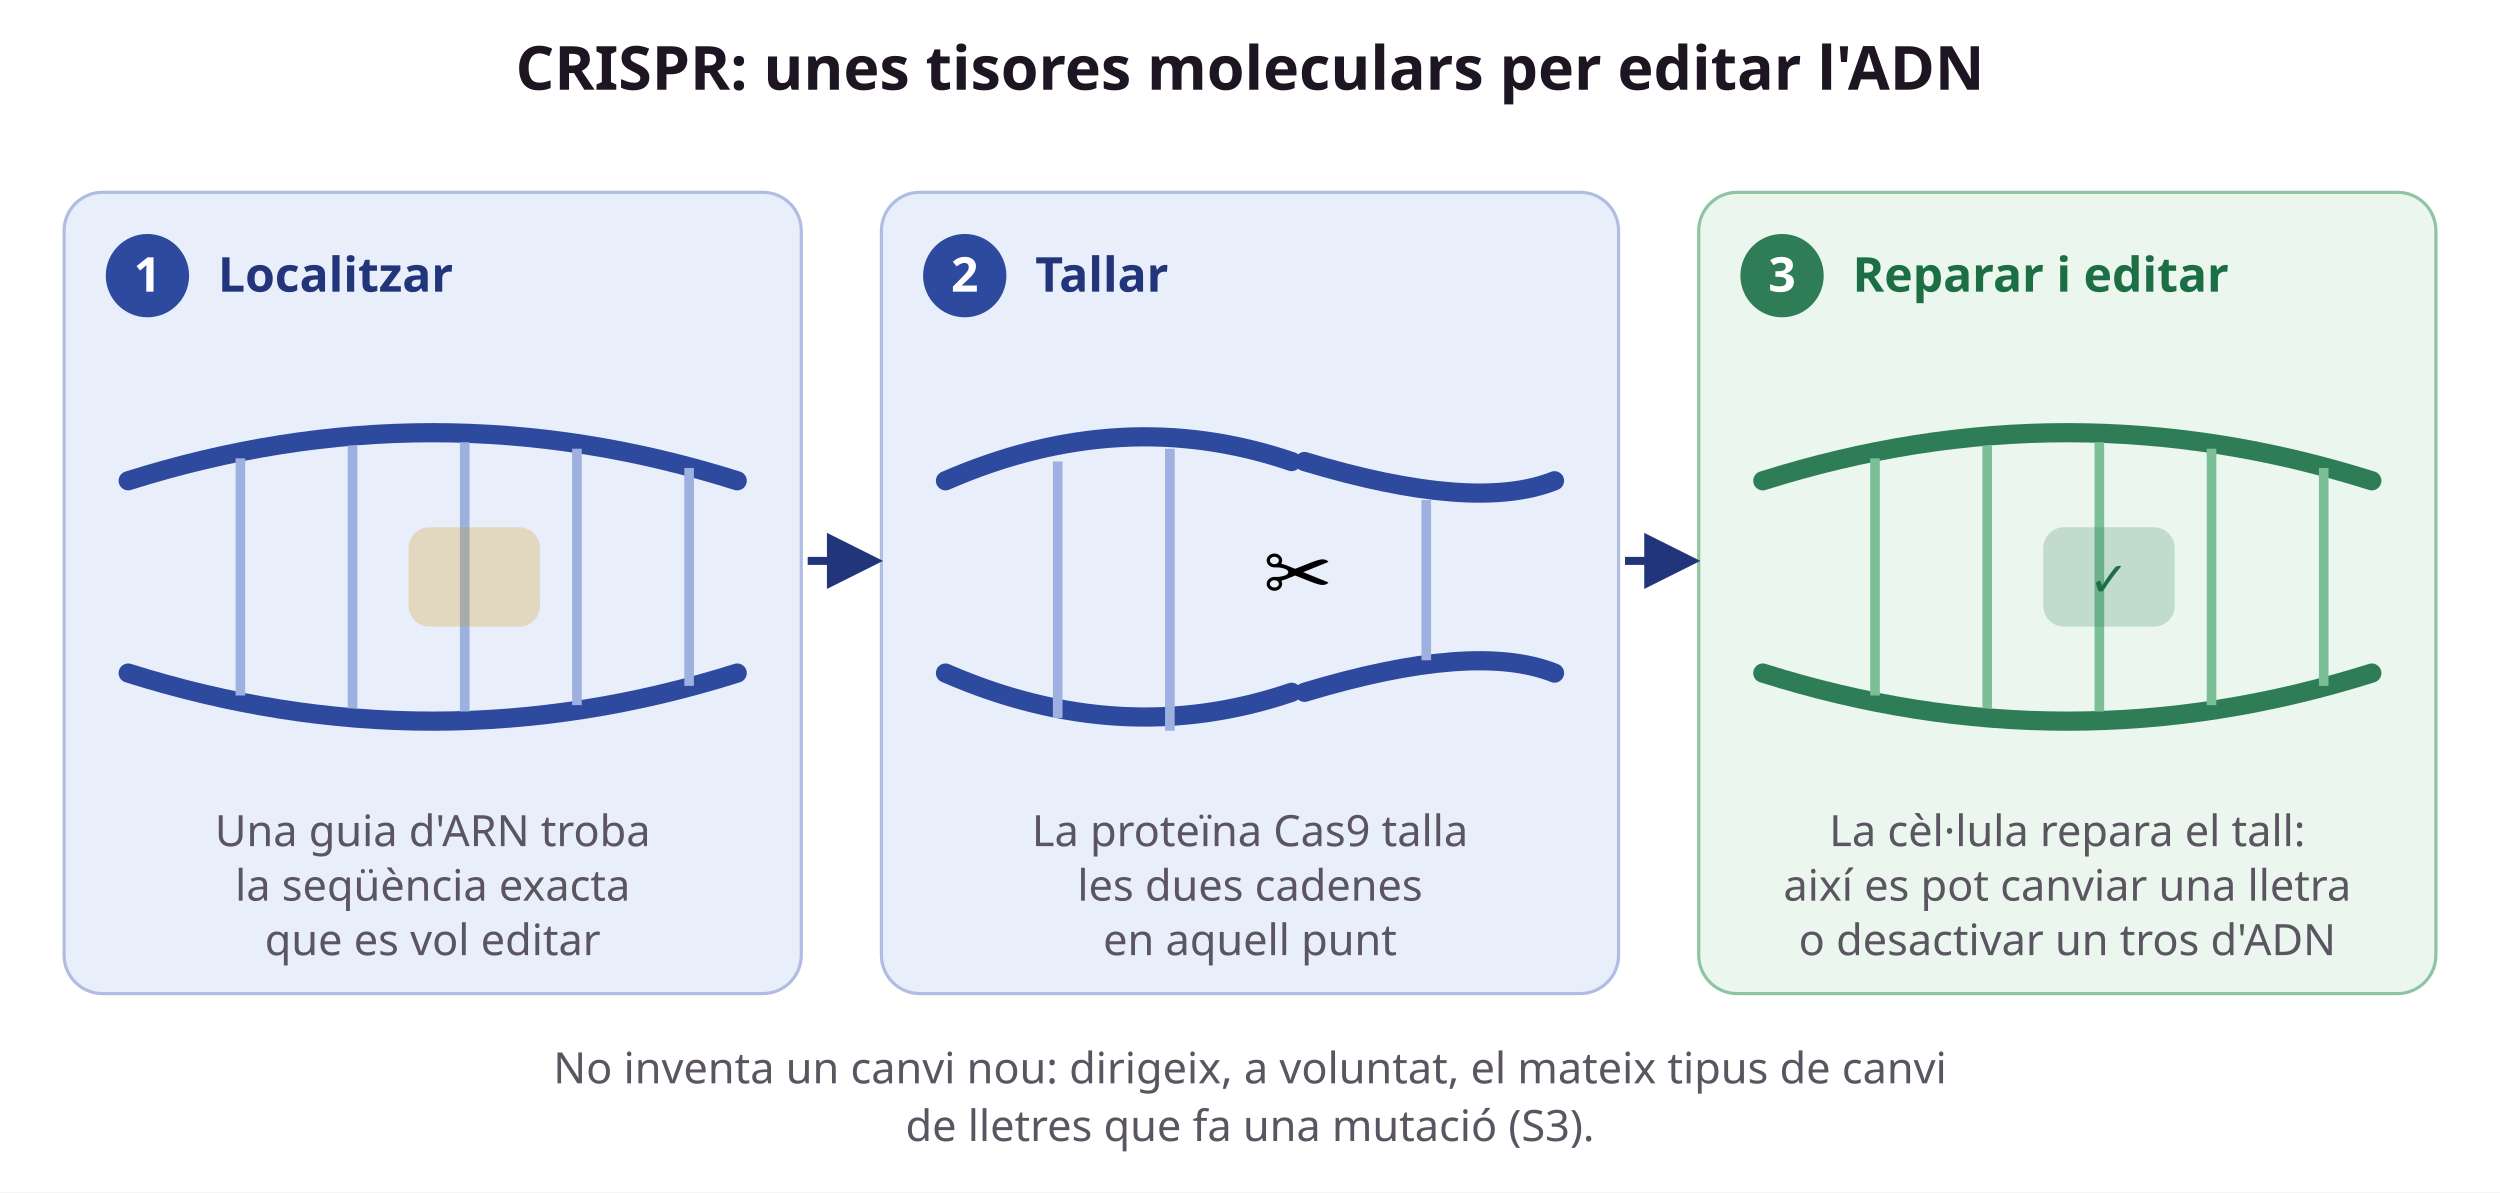
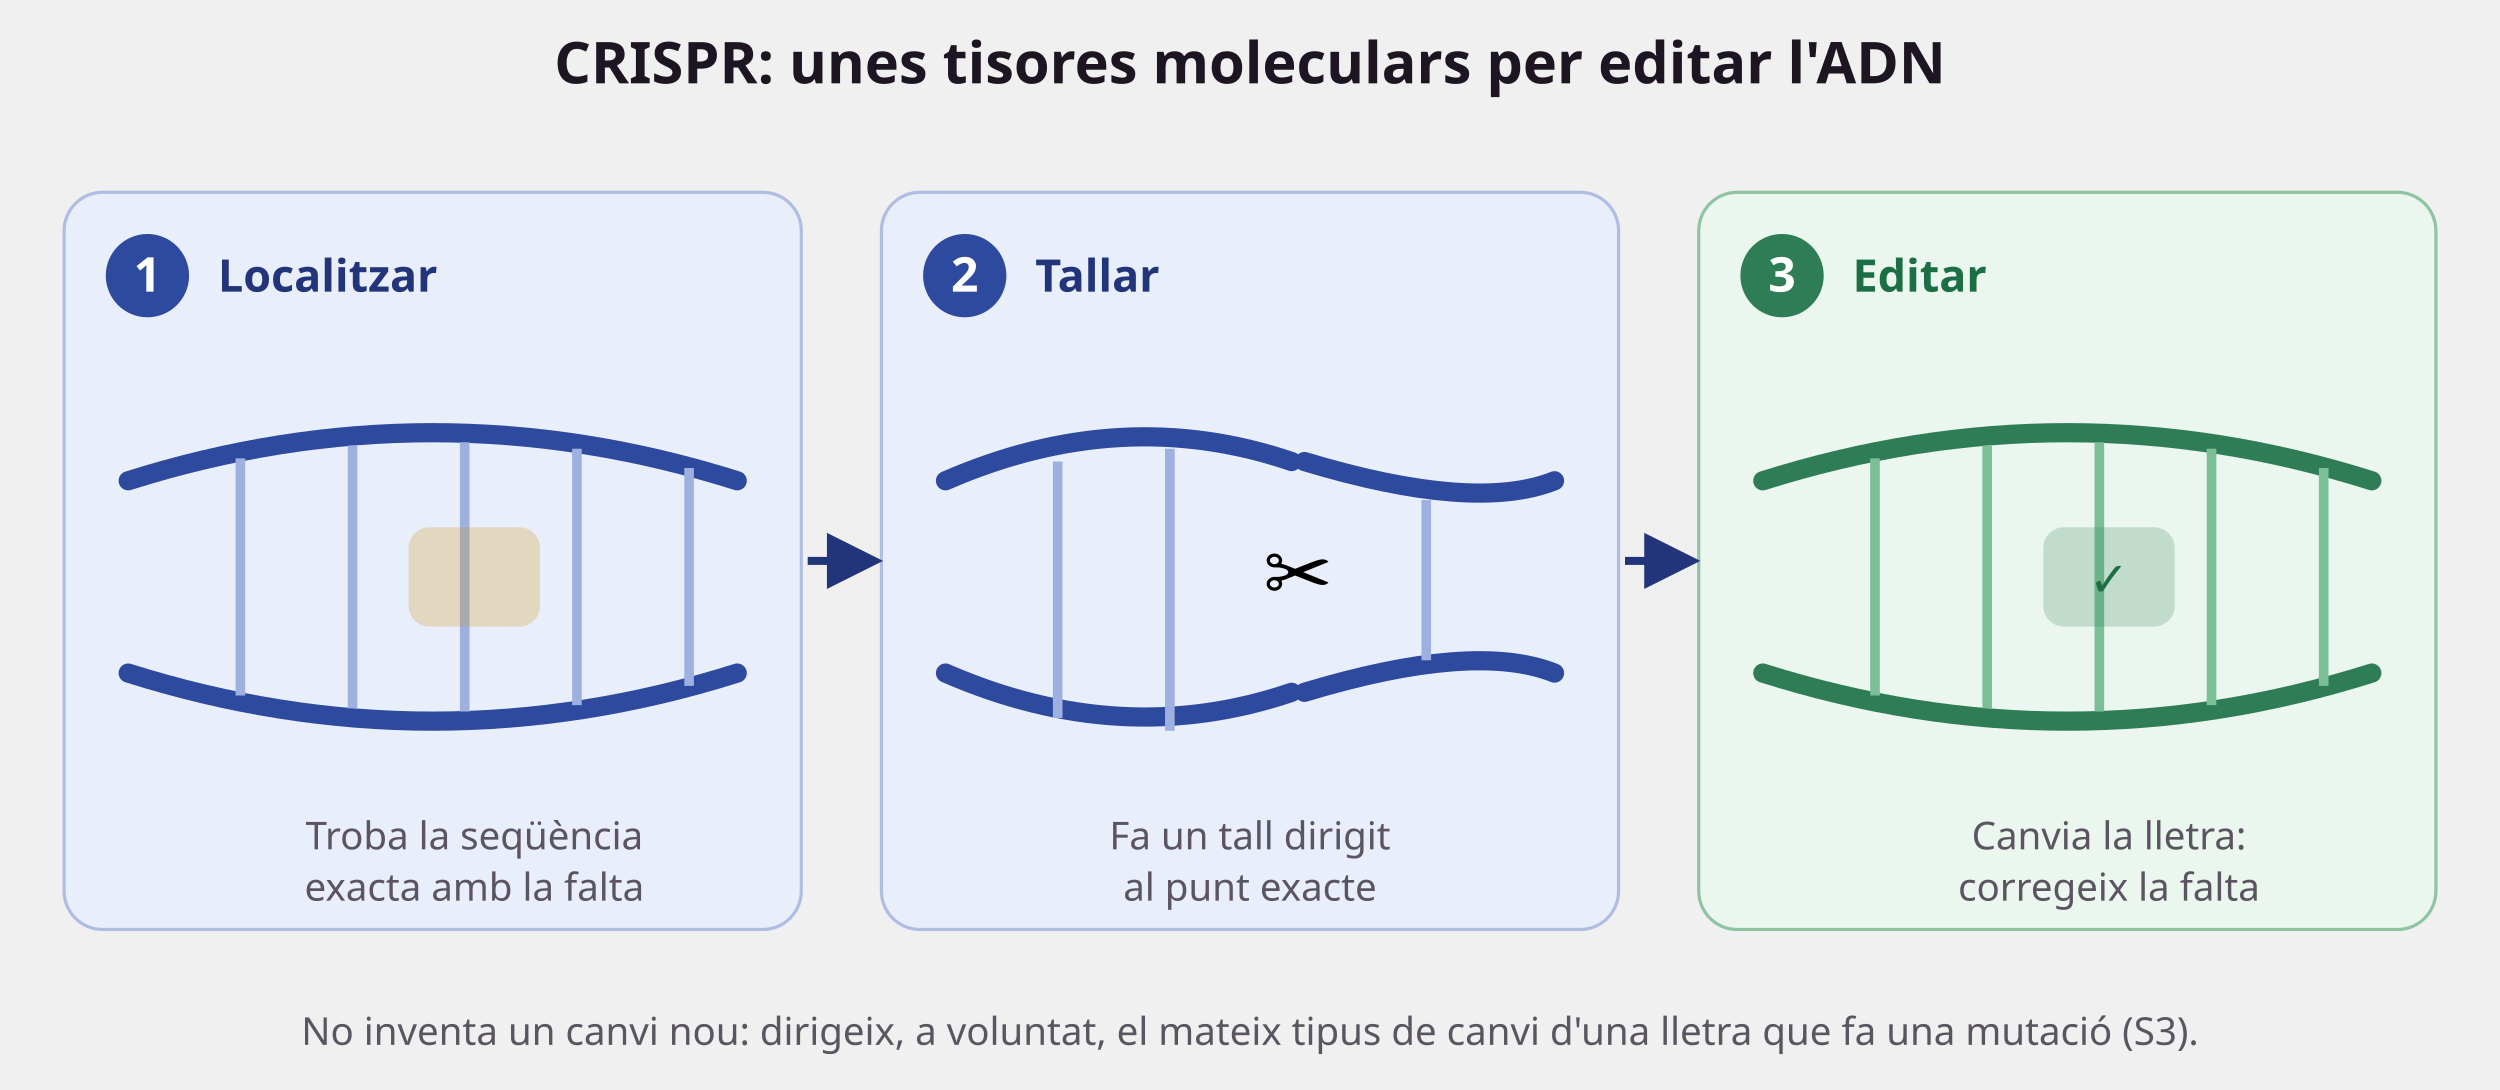
- <svg xmlns="http://www.w3.org/2000/svg" viewBox="0 0 780 372" font-family="'Fira Sans Extra Condensed','Segoe UI',sans-serif">
+ <svg xmlns="http://www.w3.org/2000/svg" viewBox="0 0 780 340" font-family="'Fira Sans Extra Condensed','Segoe UI',sans-serif">
  <defs>
    <style>
      .ink{fill:#1d1622}.muted{fill:#5a5560}.blue{fill:#2E4A9E}.blueink{fill:#22357A}
-       .h{font-weight:900}.lbl{font-size:15px}.small{font-size:13.5px}
+       .h{font-weight:900}.lbl{font-size:14px}.small{font-size:12px}
      .strand{fill:none;stroke:#2E4A9E;stroke-width:6;stroke-linecap:round}
      .rung{stroke:#9db0e0;stroke-width:3}
    </style>
    <marker id="arw" viewBox="0 0 10 10" refX="8" refY="5" markerWidth="7" markerHeight="7" orient="auto">
      <path d="M0 0 L10 5 L0 10 z" fill="#22357A" />
    </marker>
  </defs>
-   <rect width="780" height="372" fill="#ffffff" />
-   <text x="390" y="28" text-anchor="middle" class="ink h" font-size="19">CRISPR: unes tisores moleculars per editar l'ADN</text>
+   <text x="390" y="26" text-anchor="middle" class="ink h" font-size="18">CRISPR: unes tisores moleculars per editar l'ADN</text>
  <g transform="translate(20,60)">
-     <rect x="0" y="0" width="230" height="250" rx="12" fill="#e9eefb" stroke="#b0bde3" />
+     <rect x="0" y="0" width="230" height="230" rx="12" fill="#e9eefb" stroke="#b0bde3" />
    <circle cx="26" cy="26" r="13" class="blue" />
    <text x="26" y="31" text-anchor="middle" fill="#fff" class="h" font-size="15">1</text>
    <text x="48" y="31" class="blueink h lbl">Localitzar</text>
    <path class="strand" d="M20 90 Q115 60 210 90" />
    <path class="strand" d="M20 150 Q115 180 210 150" />
    <line class="rung" x1="55" y1="83" x2="55" y2="157" />
    <line class="rung" x1="90" y1="79" x2="90" y2="161" />
    <line class="rung" x1="125" y1="78" x2="125" y2="162" />
    <line class="rung" x1="160" y1="80" x2="160" y2="160" />
    <line class="rung" x1="195" y1="86" x2="195" y2="154" />
    <rect x="108" y="105" width="40" height="30" rx="6" fill="#c8960a" opacity=".25" stroke="#c8960a" />
-     <text x="115" y="204" text-anchor="middle" class="muted small">Una guia d'ARN troba</text>
-     <text x="115" y="221" text-anchor="middle" class="muted small">la seqüència exacta</text>
-     <text x="115" y="238" text-anchor="middle" class="muted small">que es vol editar</text>
+     <text x="128" y="205" text-anchor="middle" class="muted small">Troba la seqüència</text>
+     <text x="128" y="221" text-anchor="middle" class="muted small">exacta amb la falta</text>
  </g>
  <g transform="translate(275,60)">
-     <rect x="0" y="0" width="230" height="250" rx="12" fill="#e9eefb" stroke="#b0bde3" />
+     <rect x="0" y="0" width="230" height="230" rx="12" fill="#e9eefb" stroke="#b0bde3" />
    <circle cx="26" cy="26" r="13" class="blue" />
    <text x="26" y="31" text-anchor="middle" fill="#fff" class="h" font-size="15">2</text>
    <text x="48" y="31" class="blueink h lbl">Tallar</text>
    <path class="strand" d="M20 90 Q75 66 128 84" />
    <path class="strand" d="M132 84 Q185 100 210 90" />
    <path class="strand" d="M20 150 Q75 174 128 156" />
    <path class="strand" d="M132 156 Q185 140 210 150" />
    <line class="rung" x1="55" y1="84" x2="55" y2="164" />
    <line class="rung" x1="90" y1="80" x2="90" y2="168" />
    <line class="rung" x1="170" y1="96" x2="170" y2="146" />
    <text x="130" y="128" text-anchor="middle" font-size="26">✂️</text>
-     <text x="115" y="204" text-anchor="middle" class="muted small">La proteïna Cas9 talla</text>
-     <text x="115" y="221" text-anchor="middle" class="muted small">les dues cadenes</text>
-     <text x="115" y="238" text-anchor="middle" class="muted small">en aquell punt</text>
+     <text x="115" y="205" text-anchor="middle" class="muted small">Fa un tall dirigit</text>
+     <text x="115" y="221" text-anchor="middle" class="muted small">al punt exacte</text>
  </g>
  <g transform="translate(530,60)">
-     <rect x="0" y="0" width="230" height="250" rx="12" fill="#eaf6ee" stroke="#8fc4a3" />
+     <rect x="0" y="0" width="230" height="230" rx="12" fill="#eaf6ee" stroke="#8fc4a3" />
    <circle cx="26" cy="26" r="13" fill="#2E7D57" />
    <text x="26" y="31" text-anchor="middle" fill="#fff" class="h" font-size="15">3</text>
-     <text x="48" y="31" fill="#1c6f45" class="h lbl">Reparar i editar</text>
+     <text x="48" y="31" fill="#1c6f45" class="h lbl">Editar</text>
    <path class="strand" style="stroke:#2E7D57" d="M20 90 Q115 60 210 90" />
    <path class="strand" style="stroke:#2E7D57" d="M20 150 Q115 180 210 150" />
    <line class="rung" style="stroke:#7bbf97" x1="55" y1="83" x2="55" y2="157" />
    <line class="rung" style="stroke:#7bbf97" x1="90" y1="79" x2="90" y2="161" />
    <line class="rung" style="stroke:#7bbf97" x1="125" y1="78" x2="125" y2="162" />
    <line class="rung" style="stroke:#7bbf97" x1="160" y1="80" x2="160" y2="160" />
    <line class="rung" style="stroke:#7bbf97" x1="195" y1="86" x2="195" y2="154" />
    <rect x="108" y="105" width="40" height="30" rx="6" fill="#2E7D57" opacity=".22" stroke="#2E7D57" />
    <text x="128" y="126" text-anchor="middle" fill="#1c6f45" class="h" font-size="15">✓</text>
-     <text x="115" y="204" text-anchor="middle" class="muted small">La cèl·lula repara el tall:</text>
-     <text x="115" y="221" text-anchor="middle" class="muted small">així es pot canviar una lletra</text>
-     <text x="115" y="238" text-anchor="middle" class="muted small">o desactivar un tros d'ADN</text>
+     <text x="128" y="205" text-anchor="middle" class="muted small">Canvia la lletra:</text>
+     <text x="128" y="221" text-anchor="middle" class="muted small">corregeix la falta</text>
  </g>
  <line x1="252" y1="175" x2="272" y2="175" stroke="#22357A" stroke-width="2.5" marker-end="url(#arw)" />
  <line x1="507" y1="175" x2="527" y2="175" stroke="#22357A" stroke-width="2.5" marker-end="url(#arw)" />
-   <text x="390" y="338" text-anchor="middle" class="muted small">No inventa un canvi nou: dirigeix, a voluntat, el mateix tipus de canvi</text>
-   <text x="390" y="356" text-anchor="middle" class="muted small">de lletres que fa una mutació (S3).</text>
+   <text x="390" y="326" text-anchor="middle" class="muted small">No inventa un canvi nou: dirigeix, a voluntat, el mateix tipus de canvi d'una lletra que fa una mutació (S3).</text>
</svg>
